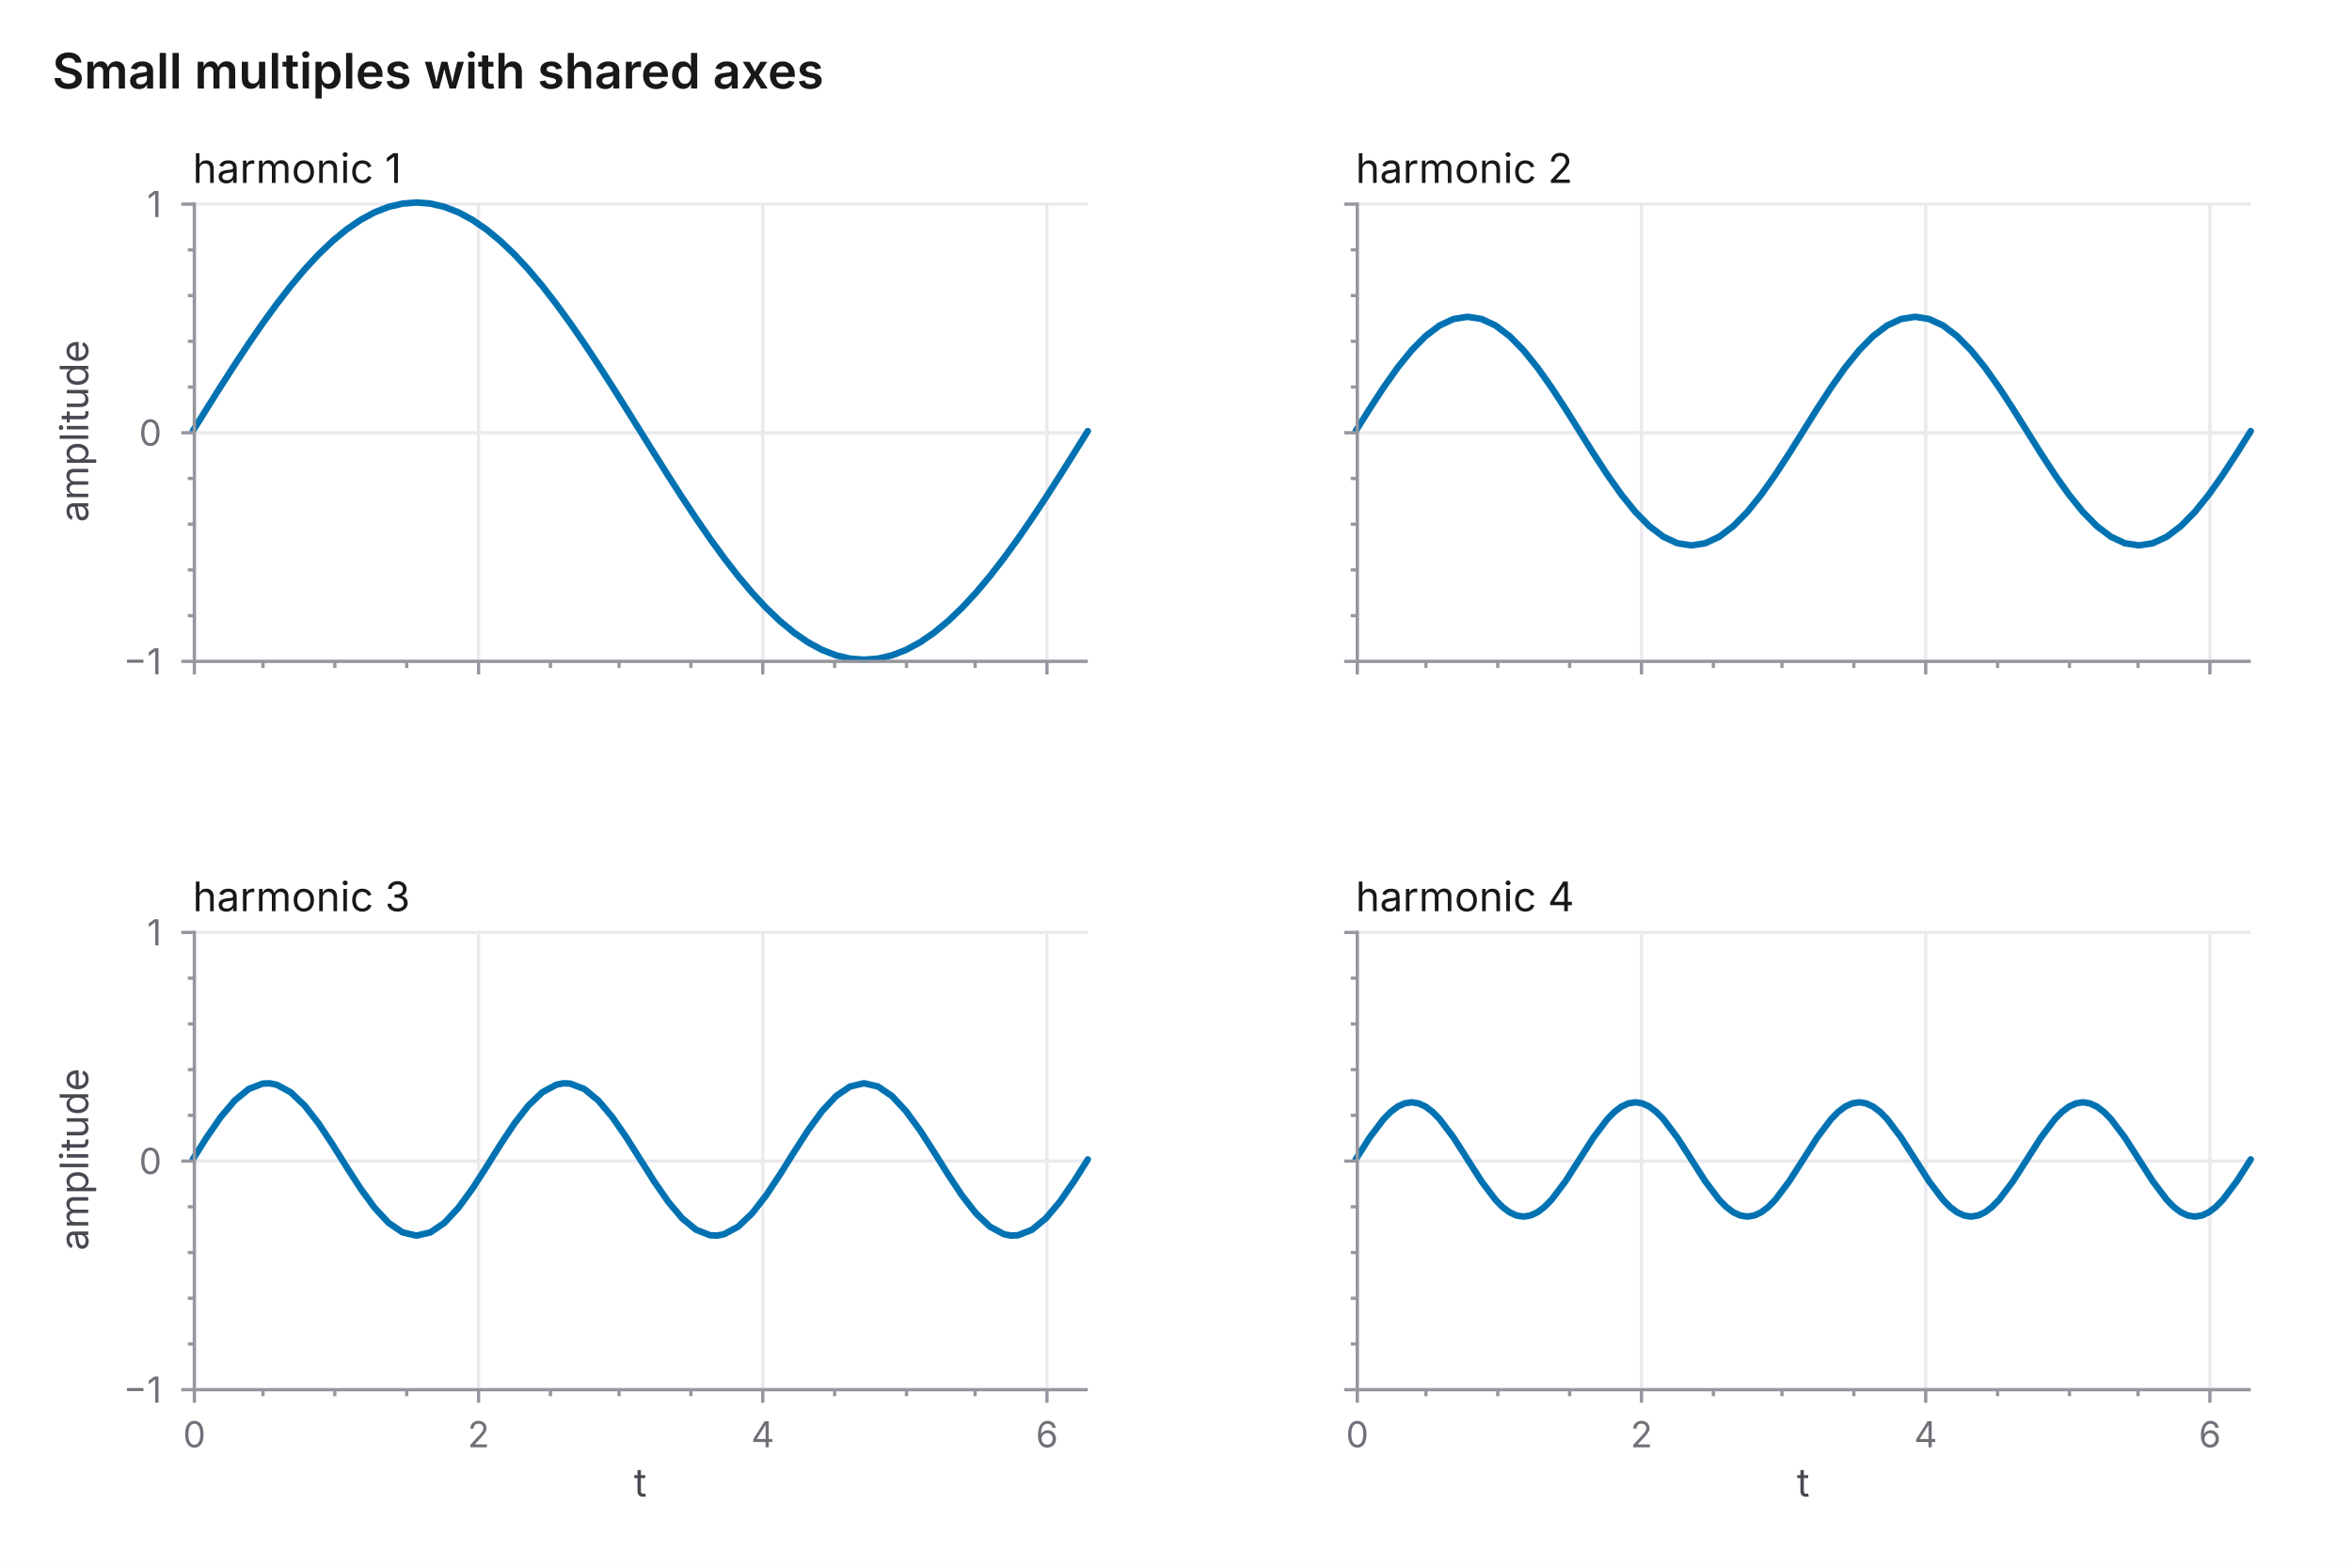
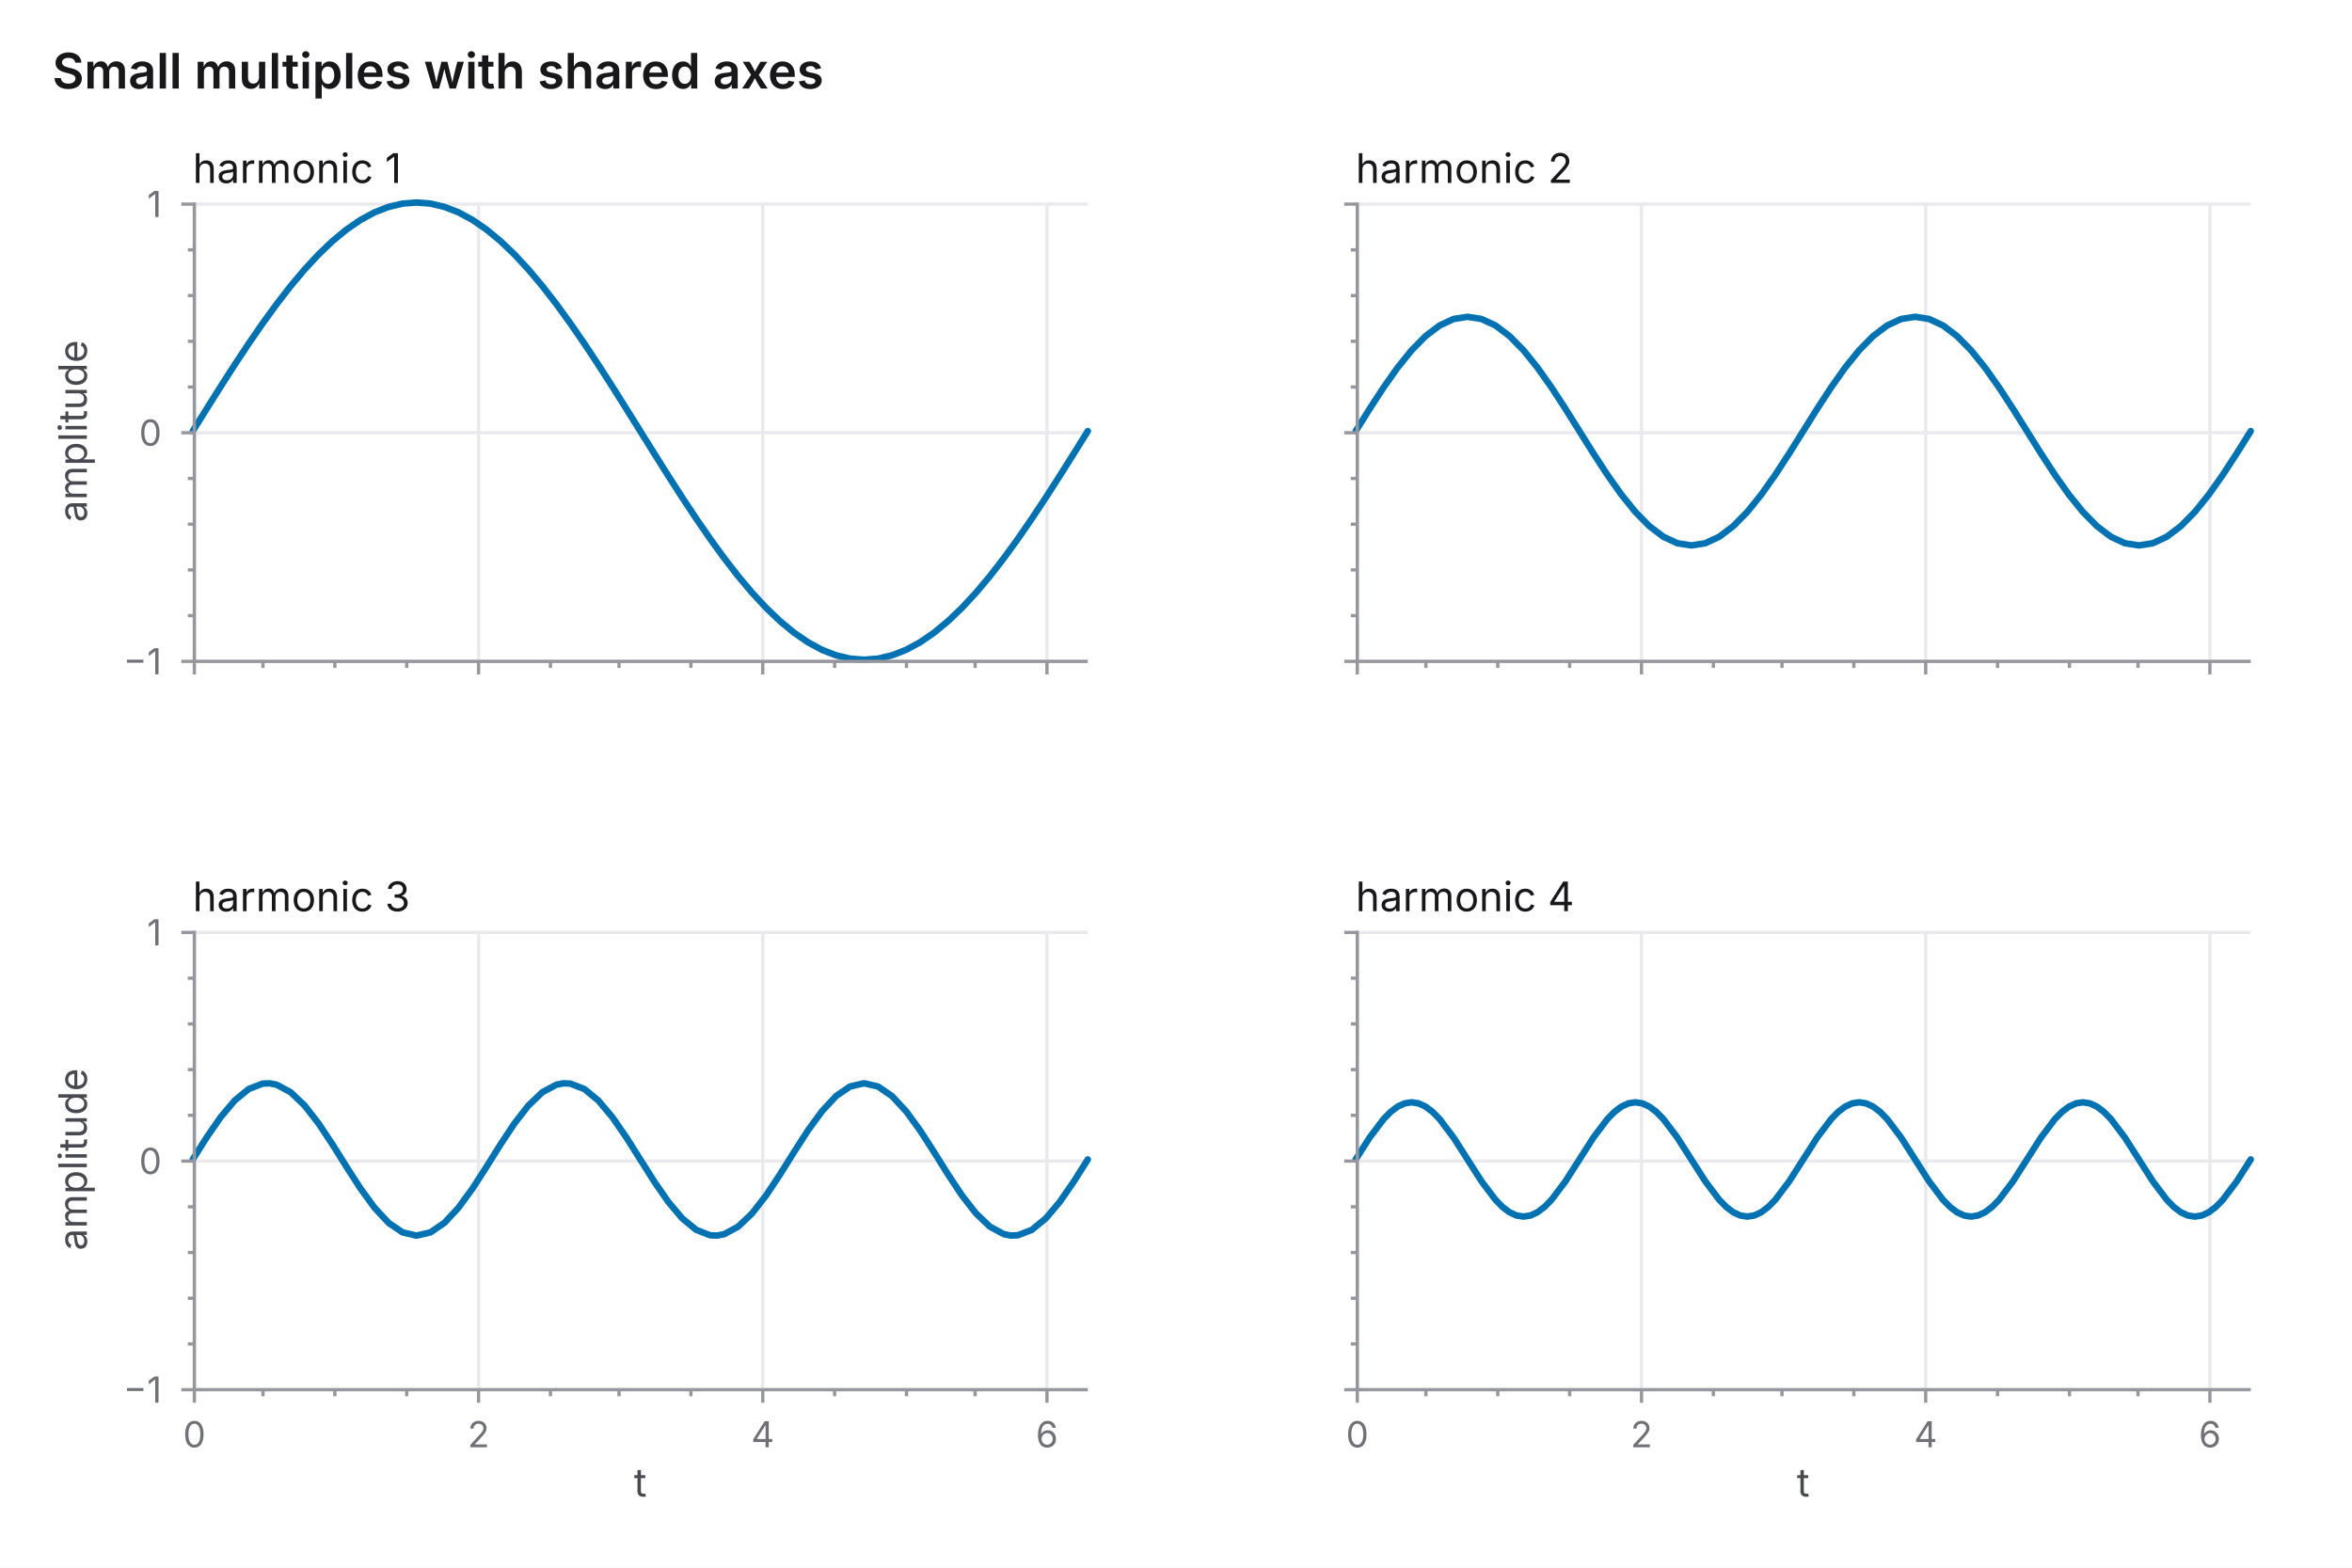
<svg xmlns="http://www.w3.org/2000/svg" width="720" height="480" viewBox="0 0 720 480">
  <defs>
    <clipPath id="c0">
      <path d="M53 56 L339 56 L339 208 L53 208 Z" />
    </clipPath>
    <clipPath id="c1">
      <path d="M409 56 L695 56 L695 208 L409 208 Z" />
    </clipPath>
    <clipPath id="c2">
      <path d="M53 279 L339 279 L339 431 L53 431 Z" />
    </clipPath>
    <clipPath id="c3">
      <path d="M409 279 L695 279 L695 431 L409 431 Z" />
    </clipPath>
  </defs>
  <path d="M0 0 L720 0 L720 480 L0 480 Z" fill="#ffffff" />
  <text x="16" y="27.1" font-size="15" fill="#18181b" text-anchor="start" font-family="Inter, &quot;Helvetica Neue&quot;, Helvetica, Arial, sans-serif" font-weight="600">Small multiples with shared axes</text>
  <path d="M59 202.5 L333 202.5" fill="none" stroke="#eaeaee" stroke-width="1" />
  <path d="M59 132.5 L333 132.5" fill="none" stroke="#eaeaee" stroke-width="1" />
  <path d="M59 62.5 L333 62.5" fill="none" stroke="#eaeaee" stroke-width="1" />
  <path d="M59.5 62 L59.5 202" fill="none" stroke="#eaeaee" stroke-width="1" />
  <path d="M146.5 62 L146.5 202" fill="none" stroke="#eaeaee" stroke-width="1" />
  <path d="M233.5 62 L233.5 202" fill="none" stroke="#eaeaee" stroke-width="1" />
  <path d="M320.5 62 L320.5 202" fill="none" stroke="#eaeaee" stroke-width="1" />
  <g clip-path="url(#c0)">
    <path d="M59 132 L63.28 125.14 L67.56 118.34 L71.84 111.68 L76.13 105.21 L80.41 99 L84.69 93.11 L88.97 87.59 L93.25 82.5 L97.53 77.89 L101.81 73.8 L106.09 70.27 L110.38 67.33 L114.66 65.01 L118.94 63.35 L123.22 62.34 L127.5 62 L131.78 62.34 L136.06 63.35 L140.34 65.01 L144.63 67.33 L148.91 70.27 L153.19 73.8 L157.47 77.89 L161.75 82.5 L166.03 87.59 L170.31 93.11 L174.59 99 L178.88 105.21 L183.16 111.68 L187.44 118.34 L191.72 125.14 L196 132 L200.28 138.86 L204.56 145.66 L208.84 152.32 L213.13 158.79 L217.41 165 L221.69 170.89 L225.97 176.41 L230.25 181.5 L234.53 186.11 L238.81 190.2 L243.09 193.73 L247.37 196.67 L251.66 198.99 L255.94 200.65 L260.22 201.66 L264.5 202 L268.78 201.66 L273.06 200.65 L277.34 198.99 L281.63 196.67 L285.91 193.73 L290.19 190.2 L294.47 186.11 L298.75 181.5 L303.03 176.41 L307.31 170.89 L311.59 165 L315.87 158.79 L320.16 152.32 L324.44 145.66 L328.72 138.86 L333 132" fill="none" stroke="#0072b2" stroke-width="2" stroke-linecap="round" stroke-linejoin="round" />
  </g>
  <path d="M59 202.5 L333 202.5" fill="none" stroke="#96969e" stroke-width="1" />
  <path d="M59.5 62 L59.5 202.5" fill="none" stroke="#96969e" stroke-width="1" />
  <text x="49.5" y="206.46" font-size="11" fill="#707078" text-anchor="end" font-family="Inter, &quot;Helvetica Neue&quot;, Helvetica, Arial, sans-serif">−1</text>
  <text x="49.5" y="136.46" font-size="11" fill="#707078" text-anchor="end" font-family="Inter, &quot;Helvetica Neue&quot;, Helvetica, Arial, sans-serif">0</text>
  <text x="49.5" y="66.46" font-size="11" fill="#707078" text-anchor="end" font-family="Inter, &quot;Helvetica Neue&quot;, Helvetica, Arial, sans-serif">1</text>
  <path d="M59.5 202.5 L59.5 206.5 M146.5 202.5 L146.5 206.5 M233.5 202.5 L233.5 206.5 M320.5 202.5 L320.5 206.5 M80.5 202.5 L80.5 204.5 M102.5 202.5 L102.5 204.5 M124.5 202.5 L124.5 204.5 M168.5 202.5 L168.5 204.5 M189.5 202.5 L189.5 204.5 M211.5 202.5 L211.5 204.5 M255.5 202.5 L255.5 204.5 M277.5 202.5 L277.5 204.5 M298.5 202.5 L298.5 204.5 M55.5 202.5 L59.5 202.5 M55.5 132.5 L59.5 132.5 M55.5 62.5 L59.5 62.5 M57.5 188.5 L59.5 188.5 M57.5 174.5 L59.5 174.5 M57.5 160.5 L59.5 160.5 M57.5 146.5 L59.5 146.5 M57.5 118.5 L59.5 118.5 M57.5 104.5 L59.5 104.5 M57.5 90.5 L59.5 90.5 M57.5 76.5 L59.5 76.5" fill="none" stroke="#96969e" stroke-width="1" />
-   <text x="27" y="132" font-size="12" fill="#484850" text-anchor="middle" font-family="Inter, &quot;Helvetica Neue&quot;, Helvetica, Arial, sans-serif" transform="rotate(-90 27 132)">amplitude</text>
+   <text x="26.582" y="132" font-size="12" fill="#484850" text-anchor="middle" font-family="Inter, &quot;Helvetica Neue&quot;, Helvetica, Arial, sans-serif" transform="rotate(-90 26.582 132)">amplitude</text>
  <text x="59" y="56" font-size="12.5" fill="#18181b" text-anchor="start" font-family="Inter, &quot;Helvetica Neue&quot;, Helvetica, Arial, sans-serif">harmonic 1</text>
  <path d="M415 202.5 L689 202.5" fill="none" stroke="#eaeaee" stroke-width="1" />
  <path d="M415 132.5 L689 132.5" fill="none" stroke="#eaeaee" stroke-width="1" />
  <path d="M415 62.5 L689 62.5" fill="none" stroke="#eaeaee" stroke-width="1" />
  <path d="M415.5 62 L415.5 202" fill="none" stroke="#eaeaee" stroke-width="1" />
  <path d="M502.5 62 L502.5 202" fill="none" stroke="#eaeaee" stroke-width="1" />
  <path d="M589.5 62 L589.5 202" fill="none" stroke="#eaeaee" stroke-width="1" />
  <path d="M676.5 62 L676.5 202" fill="none" stroke="#eaeaee" stroke-width="1" />
  <g clip-path="url(#c1)">
    <path d="M415 132 L419.28 125.17 L423.56 118.61 L427.84 112.56 L432.13 107.25 L436.41 102.9 L440.69 99.66 L444.97 97.67 L449.25 97 L453.53 97.67 L457.81 99.66 L462.09 102.9 L466.38 107.25 L470.66 112.56 L474.94 118.61 L479.22 125.17 L483.5 132 L487.78 138.83 L492.06 145.39 L496.34 151.44 L500.63 156.75 L504.91 161.1 L509.19 164.34 L513.47 166.33 L517.75 167 L522.03 166.33 L526.31 164.34 L530.59 161.1 L534.88 156.75 L539.16 151.44 L543.44 145.39 L547.72 138.83 L552 132 L556.28 125.17 L560.56 118.61 L564.84 112.56 L569.13 107.25 L573.41 102.9 L577.69 99.66 L581.97 97.67 L586.25 97 L590.53 97.67 L594.81 99.66 L599.09 102.9 L603.38 107.25 L607.66 112.56 L611.94 118.61 L616.22 125.17 L620.5 132 L624.78 138.83 L629.06 145.39 L633.34 151.44 L637.63 156.75 L641.91 161.1 L646.19 164.34 L650.47 166.33 L654.75 167 L659.03 166.33 L663.31 164.34 L667.59 161.1 L671.88 156.75 L676.16 151.44 L680.44 145.39 L684.72 138.83 L689 132" fill="none" stroke="#0072b2" stroke-width="2" stroke-linecap="round" stroke-linejoin="round" />
  </g>
  <path d="M415 202.5 L689 202.5" fill="none" stroke="#96969e" stroke-width="1" />
  <path d="M415.5 62 L415.5 202.5" fill="none" stroke="#96969e" stroke-width="1" />
  <path d="M415.5 202.5 L415.5 206.5 M502.5 202.5 L502.5 206.5 M589.5 202.5 L589.5 206.5 M676.5 202.5 L676.5 206.5 M436.5 202.5 L436.5 204.5 M458.5 202.5 L458.5 204.5 M480.5 202.5 L480.5 204.5 M524.5 202.5 L524.5 204.5 M545.5 202.5 L545.5 204.5 M567.5 202.5 L567.5 204.5 M611.5 202.5 L611.5 204.5 M633.5 202.5 L633.5 204.5 M654.5 202.5 L654.5 204.5 M411.5 202.5 L415.5 202.5 M411.5 132.5 L415.5 132.5 M411.5 62.5 L415.5 62.5 M413.5 188.5 L415.5 188.5 M413.5 174.5 L415.5 174.5 M413.5 160.5 L415.5 160.5 M413.5 146.5 L415.5 146.5 M413.5 118.5 L415.5 118.5 M413.5 104.5 L415.5 104.5 M413.5 90.5 L415.5 90.5 M413.5 76.5 L415.5 76.5" fill="none" stroke="#96969e" stroke-width="1" />
  <text x="415" y="56" font-size="12.5" fill="#18181b" text-anchor="start" font-family="Inter, &quot;Helvetica Neue&quot;, Helvetica, Arial, sans-serif">harmonic 2</text>
  <path d="M59 425.5 L333 425.5" fill="none" stroke="#eaeaee" stroke-width="1" />
  <path d="M59 355.5 L333 355.5" fill="none" stroke="#eaeaee" stroke-width="1" />
  <path d="M59 285.5 L333 285.5" fill="none" stroke="#eaeaee" stroke-width="1" />
  <path d="M59.5 285 L59.5 425" fill="none" stroke="#eaeaee" stroke-width="1" />
  <path d="M146.5 285 L146.5 425" fill="none" stroke="#eaeaee" stroke-width="1" />
  <path d="M233.5 285 L233.5 425" fill="none" stroke="#eaeaee" stroke-width="1" />
  <path d="M320.5 285 L320.5 425" fill="none" stroke="#eaeaee" stroke-width="1" />
  <g clip-path="url(#c2)">
    <path d="M59 355 L63.28 348.23 L67.56 342.04 L71.84 336.96 L76.13 333.44 L80.41 331.78 L82.55 331.69 L84.69 332.12 L88.97 334.42 L93.25 338.5 L97.53 344 L101.81 350.45 L106.09 357.29 L110.38 363.93 L114.66 369.8 L118.94 374.4 L123.22 377.33 L127.5 378.33 L131.78 377.33 L136.06 374.4 L140.34 369.8 L144.63 363.93 L148.91 357.29 L153.19 350.45 L157.47 344 L161.75 338.5 L166.03 334.42 L170.31 332.12 L172.45 331.69 L174.59 331.78 L178.88 333.44 L183.16 336.96 L187.44 342.04 L191.72 348.23 L196 355 L200.28 361.77 L204.56 367.96 L208.84 373.04 L213.13 376.56 L217.41 378.22 L219.55 378.31 L221.69 377.88 L225.97 375.58 L230.25 371.5 L234.53 366 L238.81 359.55 L243.09 352.71 L247.37 346.07 L251.66 340.2 L255.94 335.6 L260.22 332.67 L264.5 331.67 L268.78 332.67 L273.06 335.6 L277.34 340.2 L281.63 346.07 L285.91 352.71 L290.19 359.55 L294.47 366 L298.75 371.5 L303.03 375.58 L307.31 377.88 L309.45 378.31 L311.59 378.22 L315.87 376.56 L320.16 373.04 L324.44 367.96 L328.72 361.77 L333 355" fill="none" stroke="#0072b2" stroke-width="2" stroke-linecap="round" stroke-linejoin="round" />
  </g>
  <path d="M59 425.5 L333 425.5" fill="none" stroke="#96969e" stroke-width="1" />
  <path d="M59.5 285 L59.5 425.5" fill="none" stroke="#96969e" stroke-width="1" />
  <text x="59.5" y="443.14" font-size="11" fill="#707078" text-anchor="middle" font-family="Inter, &quot;Helvetica Neue&quot;, Helvetica, Arial, sans-serif">0</text>
  <text x="146.5" y="443.14" font-size="11" fill="#707078" text-anchor="middle" font-family="Inter, &quot;Helvetica Neue&quot;, Helvetica, Arial, sans-serif">2</text>
  <text x="233.5" y="443.14" font-size="11" fill="#707078" text-anchor="middle" font-family="Inter, &quot;Helvetica Neue&quot;, Helvetica, Arial, sans-serif">4</text>
  <text x="320.5" y="443.14" font-size="11" fill="#707078" text-anchor="middle" font-family="Inter, &quot;Helvetica Neue&quot;, Helvetica, Arial, sans-serif">6</text>
  <text x="49.5" y="429.46" font-size="11" fill="#707078" text-anchor="end" font-family="Inter, &quot;Helvetica Neue&quot;, Helvetica, Arial, sans-serif">−1</text>
  <text x="49.5" y="359.46" font-size="11" fill="#707078" text-anchor="end" font-family="Inter, &quot;Helvetica Neue&quot;, Helvetica, Arial, sans-serif">0</text>
  <text x="49.5" y="289.46" font-size="11" fill="#707078" text-anchor="end" font-family="Inter, &quot;Helvetica Neue&quot;, Helvetica, Arial, sans-serif">1</text>
  <path d="M59.5 425.5 L59.5 429.5 M146.5 425.5 L146.5 429.5 M233.5 425.5 L233.5 429.5 M320.5 425.5 L320.5 429.5 M80.5 425.5 L80.5 427.5 M102.5 425.5 L102.5 427.5 M124.5 425.5 L124.5 427.5 M168.5 425.5 L168.5 427.5 M189.5 425.5 L189.5 427.5 M211.5 425.5 L211.5 427.5 M255.5 425.5 L255.5 427.5 M277.5 425.5 L277.5 427.5 M298.5 425.5 L298.5 427.5 M55.5 425.5 L59.5 425.5 M55.5 355.5 L59.5 355.5 M55.5 285.5 L59.5 285.5 M57.5 411.5 L59.5 411.5 M57.5 397.5 L59.5 397.5 M57.5 383.5 L59.5 383.5 M57.5 369.5 L59.5 369.5 M57.5 341.5 L59.5 341.5 M57.5 327.5 L59.5 327.5 M57.5 313.5 L59.5 313.5 M57.5 299.5 L59.5 299.5" fill="none" stroke="#96969e" stroke-width="1" />
  <text x="196" y="458.22" font-size="12" fill="#484850" text-anchor="middle" font-family="Inter, &quot;Helvetica Neue&quot;, Helvetica, Arial, sans-serif">t</text>
-   <text x="27" y="355" font-size="12" fill="#484850" text-anchor="middle" font-family="Inter, &quot;Helvetica Neue&quot;, Helvetica, Arial, sans-serif" transform="rotate(-90 27 355)">amplitude</text>
+   <text x="26.582" y="355" font-size="12" fill="#484850" text-anchor="middle" font-family="Inter, &quot;Helvetica Neue&quot;, Helvetica, Arial, sans-serif" transform="rotate(-90 26.582 355)">amplitude</text>
  <text x="59" y="279" font-size="12.5" fill="#18181b" text-anchor="start" font-family="Inter, &quot;Helvetica Neue&quot;, Helvetica, Arial, sans-serif">harmonic 3</text>
  <path d="M415 425.5 L689 425.5" fill="none" stroke="#eaeaee" stroke-width="1" />
  <path d="M415 355.5 L689 355.5" fill="none" stroke="#eaeaee" stroke-width="1" />
  <path d="M415 285.5 L689 285.5" fill="none" stroke="#eaeaee" stroke-width="1" />
  <path d="M415.5 285 L415.5 425" fill="none" stroke="#eaeaee" stroke-width="1" />
  <path d="M502.5 285 L502.5 425" fill="none" stroke="#eaeaee" stroke-width="1" />
  <path d="M589.5 285 L589.5 425" fill="none" stroke="#eaeaee" stroke-width="1" />
  <path d="M676.5 285 L676.5 425" fill="none" stroke="#eaeaee" stroke-width="1" />
  <g clip-path="url(#c3)">
    <path d="M415 355 L419.28 348.3 L423.56 342.63 L425.7 340.45 L427.84 338.83 L429.98 337.84 L432.13 337.5 L434.27 337.84 L436.41 338.83 L438.55 340.45 L440.69 342.63 L444.97 348.3 L449.25 355 L453.53 361.7 L457.81 367.37 L459.95 369.55 L462.09 371.17 L464.23 372.16 L466.38 372.5 L468.52 372.16 L470.66 371.17 L472.8 369.55 L474.94 367.37 L479.22 361.7 L483.5 355 L487.78 348.3 L492.06 342.63 L494.2 340.45 L496.34 338.83 L498.48 337.84 L500.63 337.5 L502.77 337.84 L504.91 338.83 L507.05 340.45 L509.19 342.63 L513.47 348.3 L517.75 355 L522.03 361.7 L526.31 367.37 L528.45 369.55 L530.59 371.17 L532.73 372.16 L534.88 372.5 L537.02 372.16 L539.16 371.17 L541.3 369.55 L543.44 367.37 L547.72 361.7 L552 355 L556.28 348.3 L560.56 342.63 L562.7 340.45 L564.84 338.83 L566.98 337.84 L569.13 337.5 L571.27 337.84 L573.41 338.83 L575.55 340.45 L577.69 342.63 L581.97 348.3 L586.25 355 L590.53 361.7 L594.81 367.37 L596.95 369.55 L599.09 371.17 L601.23 372.16 L603.38 372.5 L605.52 372.16 L607.66 371.17 L609.8 369.55 L611.94 367.37 L616.22 361.7 L620.5 355 L624.78 348.3 L629.06 342.63 L631.2 340.45 L633.34 338.83 L635.48 337.84 L637.63 337.5 L639.77 337.84 L641.91 338.83 L644.05 340.45 L646.19 342.63 L650.47 348.3 L654.75 355 L659.03 361.7 L663.31 367.37 L665.45 369.55 L667.59 371.17 L669.73 372.16 L671.88 372.5 L674.02 372.16 L676.16 371.17 L678.3 369.55 L680.44 367.37 L684.72 361.7 L689 355" fill="none" stroke="#0072b2" stroke-width="2" stroke-linecap="round" stroke-linejoin="round" />
  </g>
  <path d="M415 425.5 L689 425.5" fill="none" stroke="#96969e" stroke-width="1" />
  <path d="M415.5 285 L415.5 425.5" fill="none" stroke="#96969e" stroke-width="1" />
  <text x="415.5" y="443.14" font-size="11" fill="#707078" text-anchor="middle" font-family="Inter, &quot;Helvetica Neue&quot;, Helvetica, Arial, sans-serif">0</text>
  <text x="502.5" y="443.14" font-size="11" fill="#707078" text-anchor="middle" font-family="Inter, &quot;Helvetica Neue&quot;, Helvetica, Arial, sans-serif">2</text>
  <text x="589.5" y="443.14" font-size="11" fill="#707078" text-anchor="middle" font-family="Inter, &quot;Helvetica Neue&quot;, Helvetica, Arial, sans-serif">4</text>
  <text x="676.5" y="443.14" font-size="11" fill="#707078" text-anchor="middle" font-family="Inter, &quot;Helvetica Neue&quot;, Helvetica, Arial, sans-serif">6</text>
  <path d="M415.5 425.5 L415.5 429.5 M502.5 425.5 L502.5 429.5 M589.5 425.5 L589.5 429.5 M676.5 425.5 L676.5 429.5 M436.5 425.5 L436.5 427.5 M458.5 425.5 L458.5 427.5 M480.5 425.5 L480.5 427.5 M524.5 425.5 L524.5 427.5 M545.5 425.5 L545.5 427.5 M567.5 425.5 L567.5 427.5 M611.5 425.5 L611.5 427.5 M633.5 425.5 L633.5 427.5 M654.5 425.5 L654.5 427.5 M411.5 425.5 L415.5 425.5 M411.5 355.5 L415.5 355.5 M411.5 285.5 L415.5 285.5 M413.5 411.5 L415.5 411.5 M413.5 397.5 L415.5 397.5 M413.5 383.5 L415.5 383.5 M413.5 369.5 L415.5 369.5 M413.5 341.5 L415.5 341.5 M413.5 327.5 L415.5 327.5 M413.5 313.5 L415.5 313.5 M413.5 299.5 L415.5 299.5" fill="none" stroke="#96969e" stroke-width="1" />
  <text x="552" y="458.22" font-size="12" fill="#484850" text-anchor="middle" font-family="Inter, &quot;Helvetica Neue&quot;, Helvetica, Arial, sans-serif">t</text>
  <text x="415" y="279" font-size="12.5" fill="#18181b" text-anchor="start" font-family="Inter, &quot;Helvetica Neue&quot;, Helvetica, Arial, sans-serif">harmonic 4</text>
</svg>
